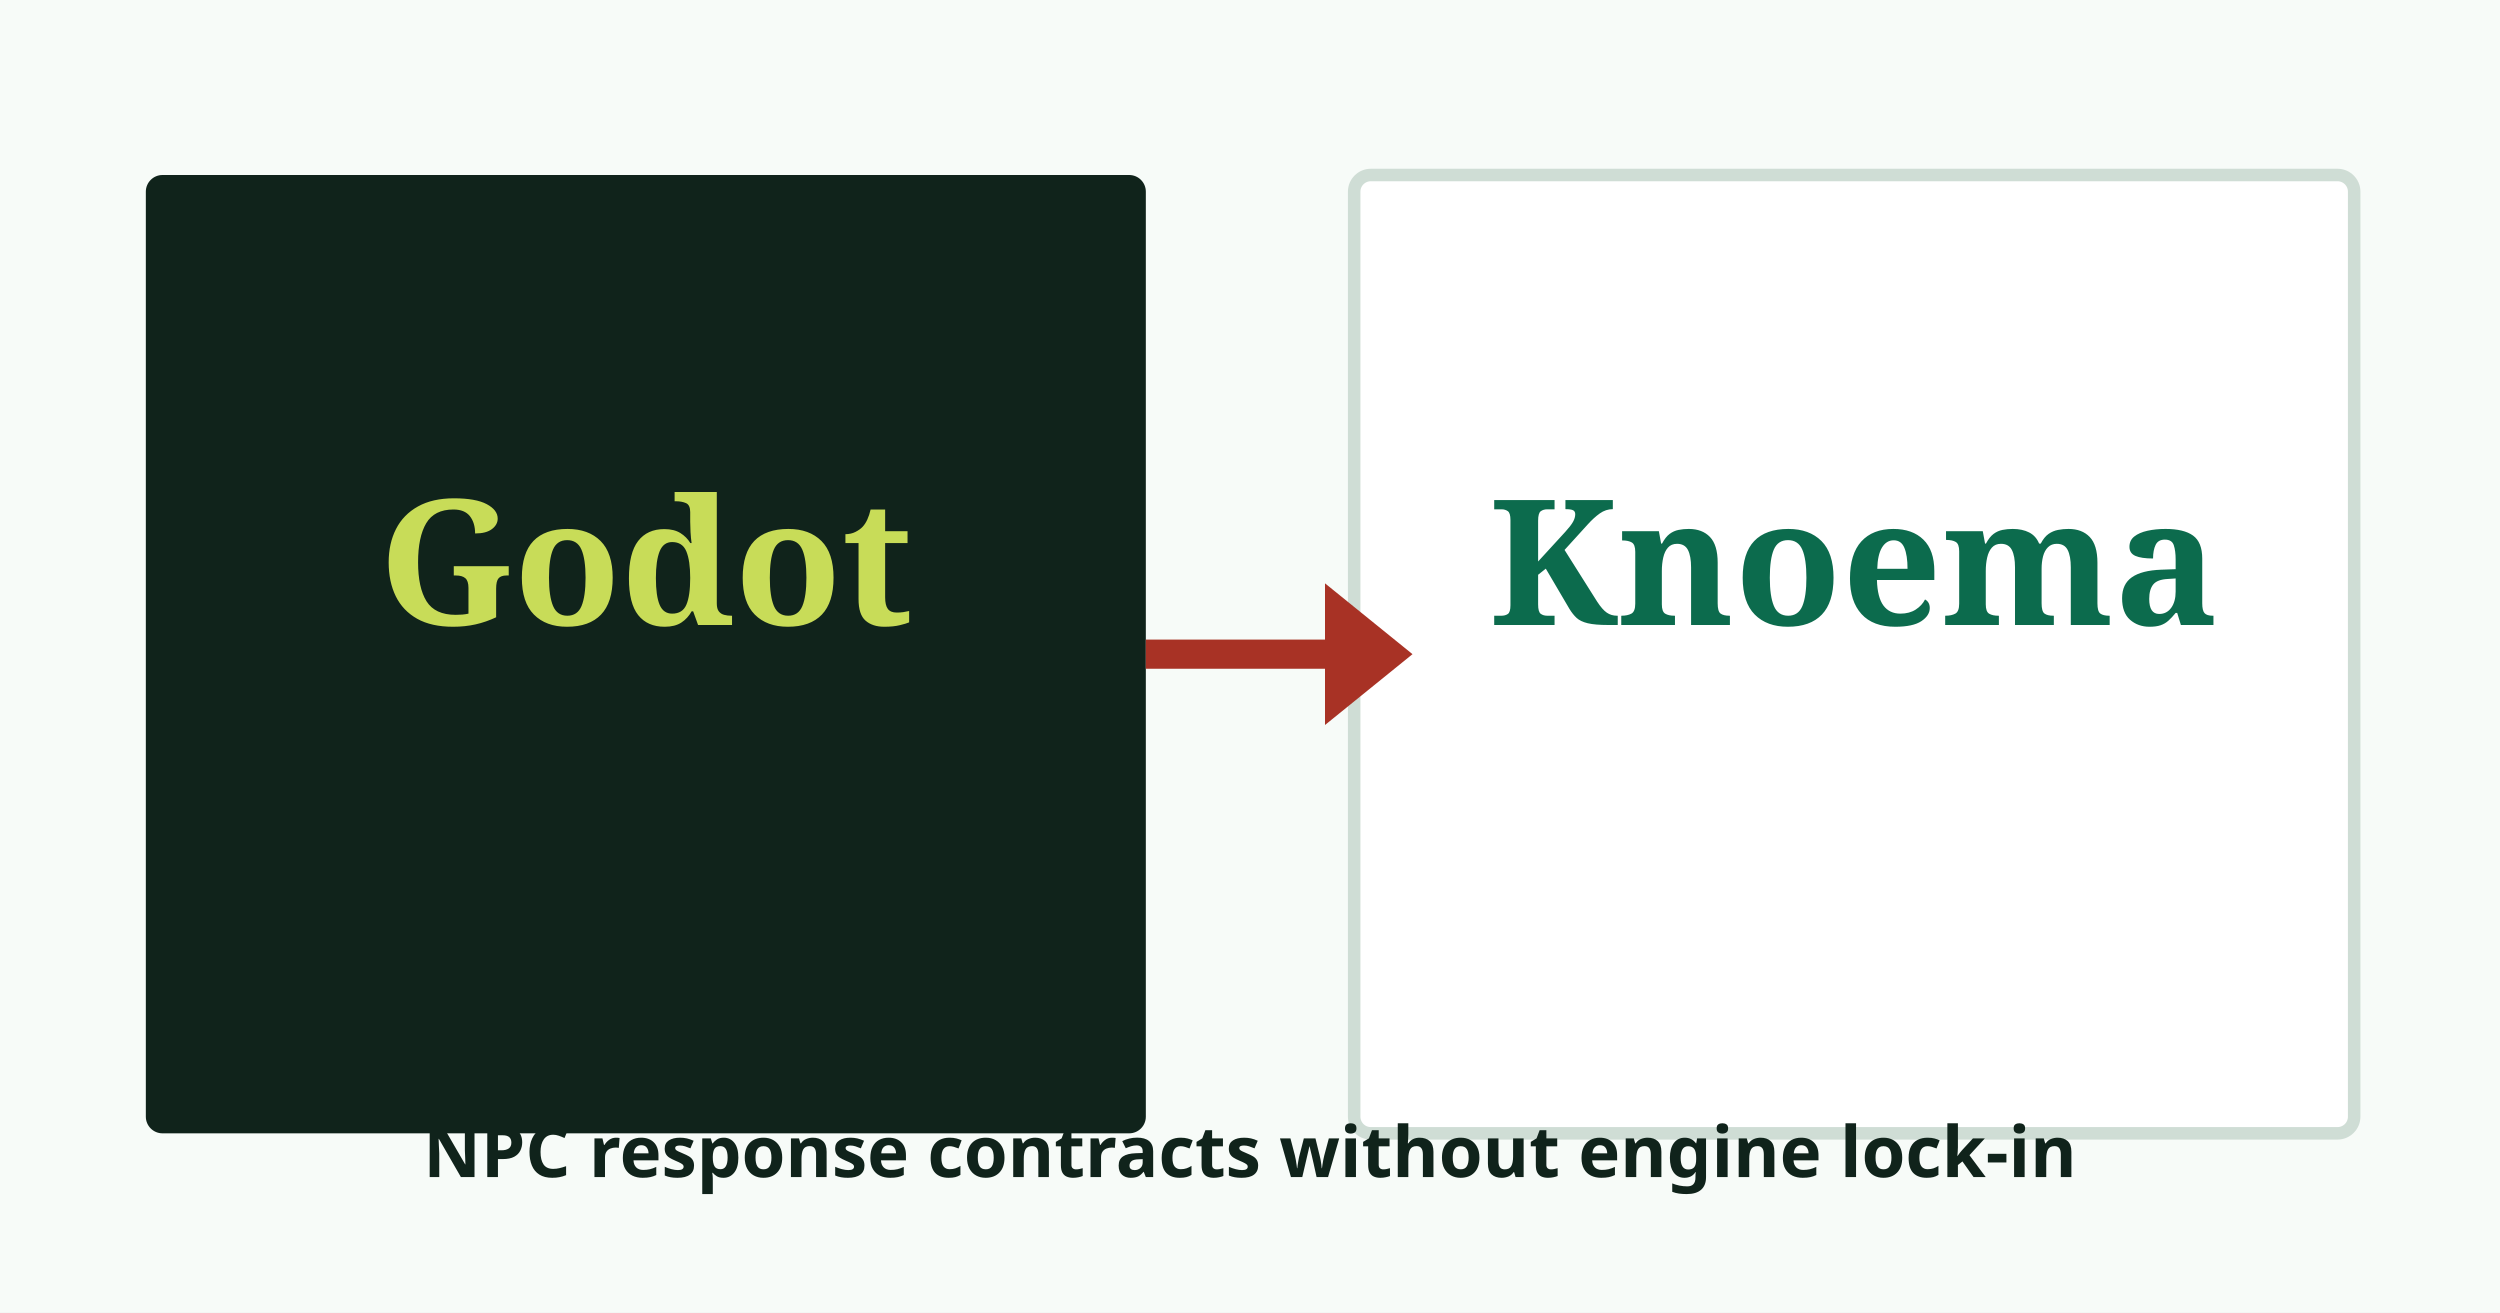
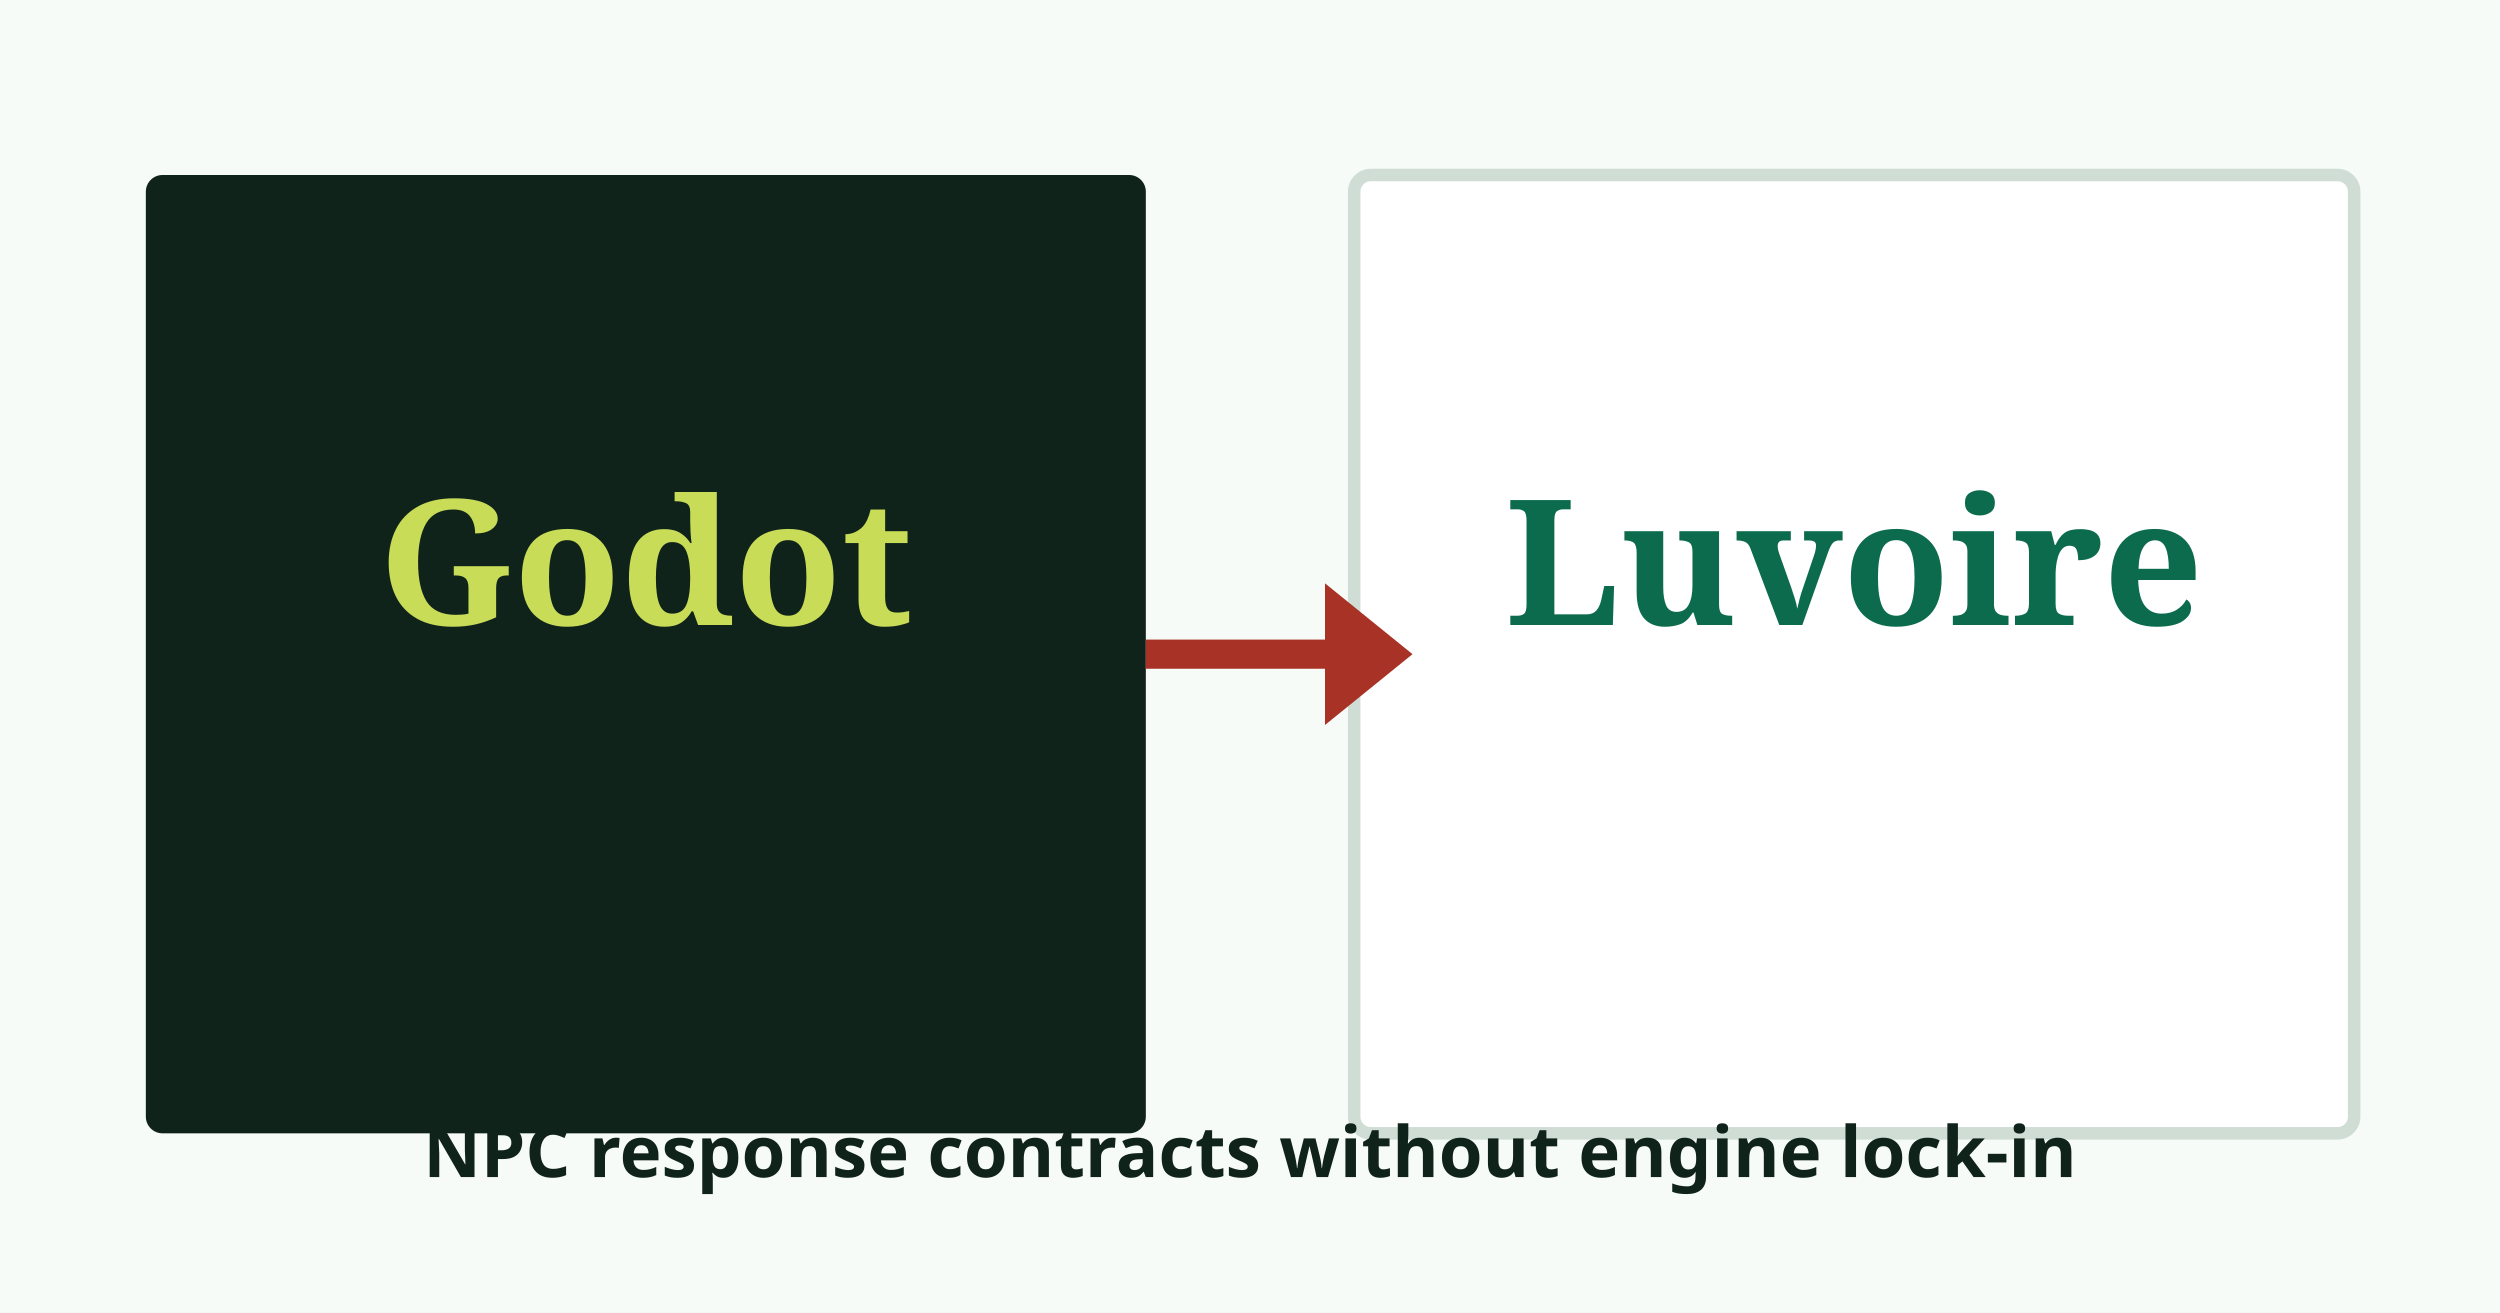
<svg xmlns="http://www.w3.org/2000/svg" viewBox="0 0 1200 630" role="img" aria-label="Godot integration thumbnail">
  <rect width="1200" height="630" fill="#f7fbf8" />
  <rect x="70" y="84" width="480" height="460" rx="8" fill="#10231b" />
  <rect x="650" y="84" width="480" height="460" rx="8" fill="#ffffff" stroke="#cfddd5" stroke-width="6" />
  <path d="M550 314h100" stroke="#a83225" stroke-width="14" />
  <path d="M636 280l42 34-42 34z" fill="#a83225" />
  <text x="310" y="300" fill="#c8dc58" font-family="Georgia, serif" font-size="84" font-weight="800" text-anchor="middle">Godot</text>
-   <text x="890" y="300" fill="#0c6b4d" font-family="Georgia, serif" font-size="84" font-weight="800" text-anchor="middle">Knoema</text>
+   <text x="890" y="300" fill="#0c6b4d" font-family="Georgia, serif" font-size="84" font-weight="800" text-anchor="middle">Luvoire</text>
  <text x="600" y="565" fill="#10231b" font-family="Segoe UI, sans-serif" font-size="34" font-weight="700" text-anchor="middle">NPC response contracts without engine lock-in</text>
</svg>
